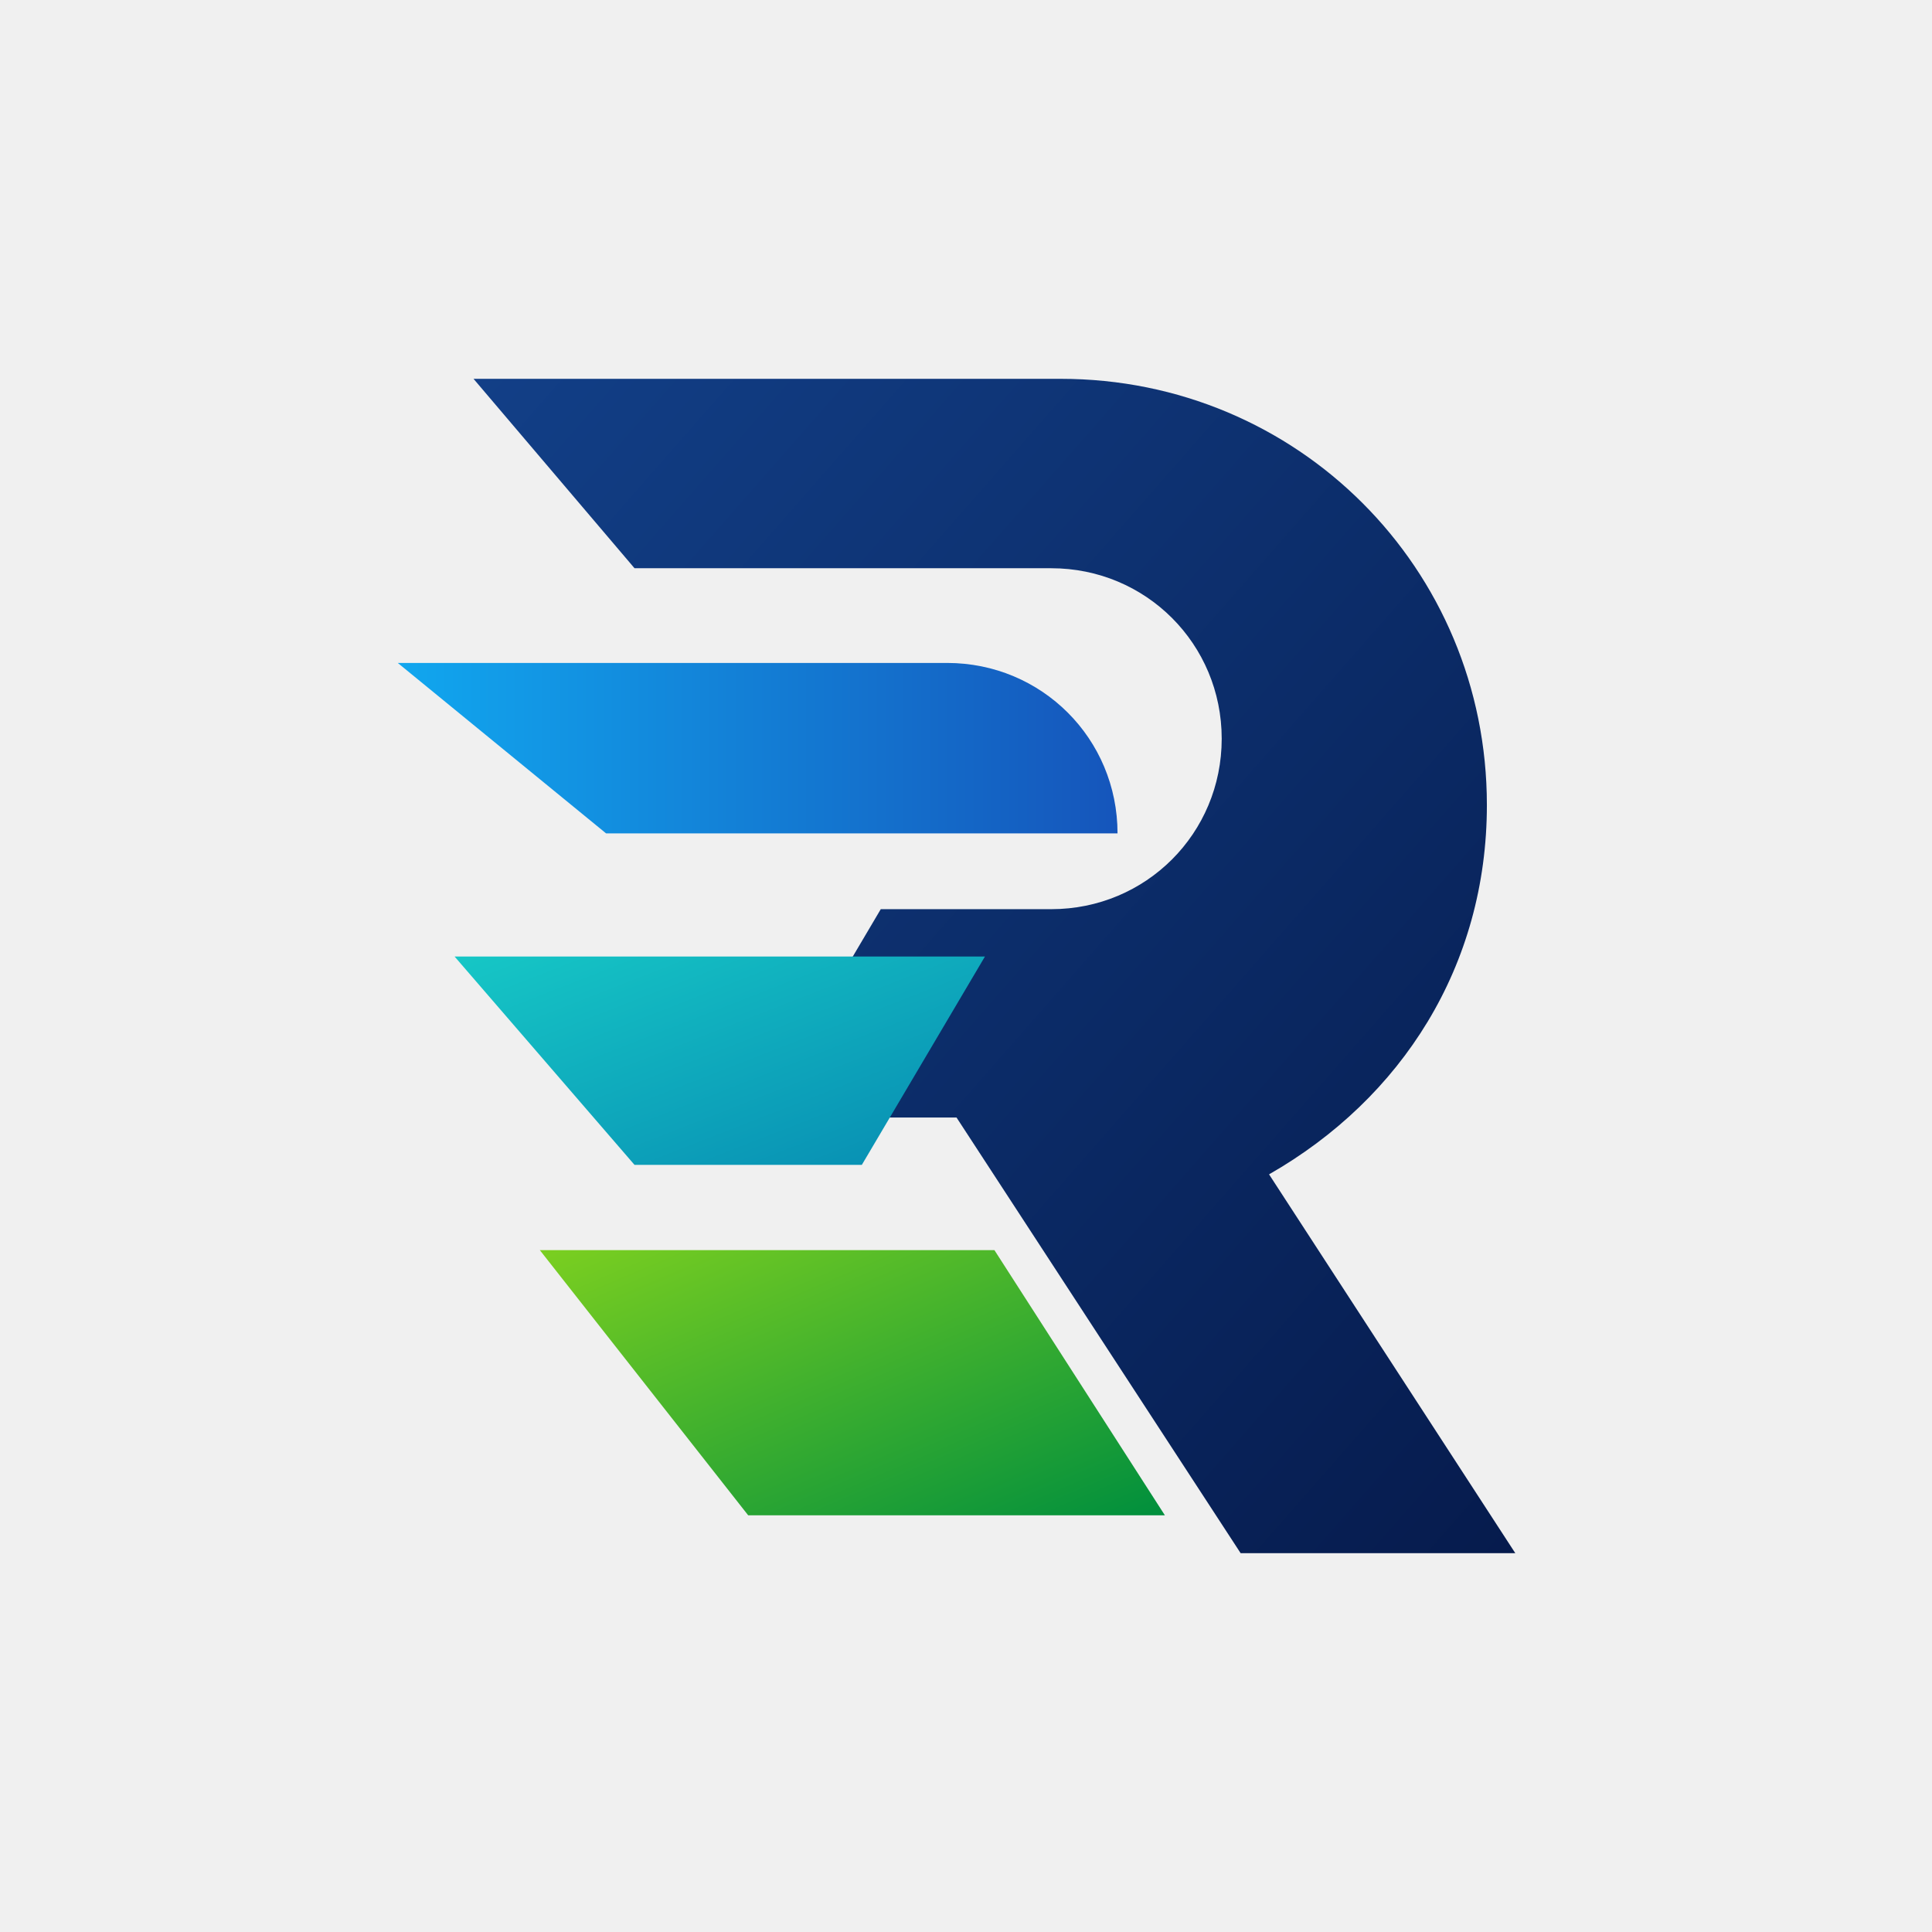
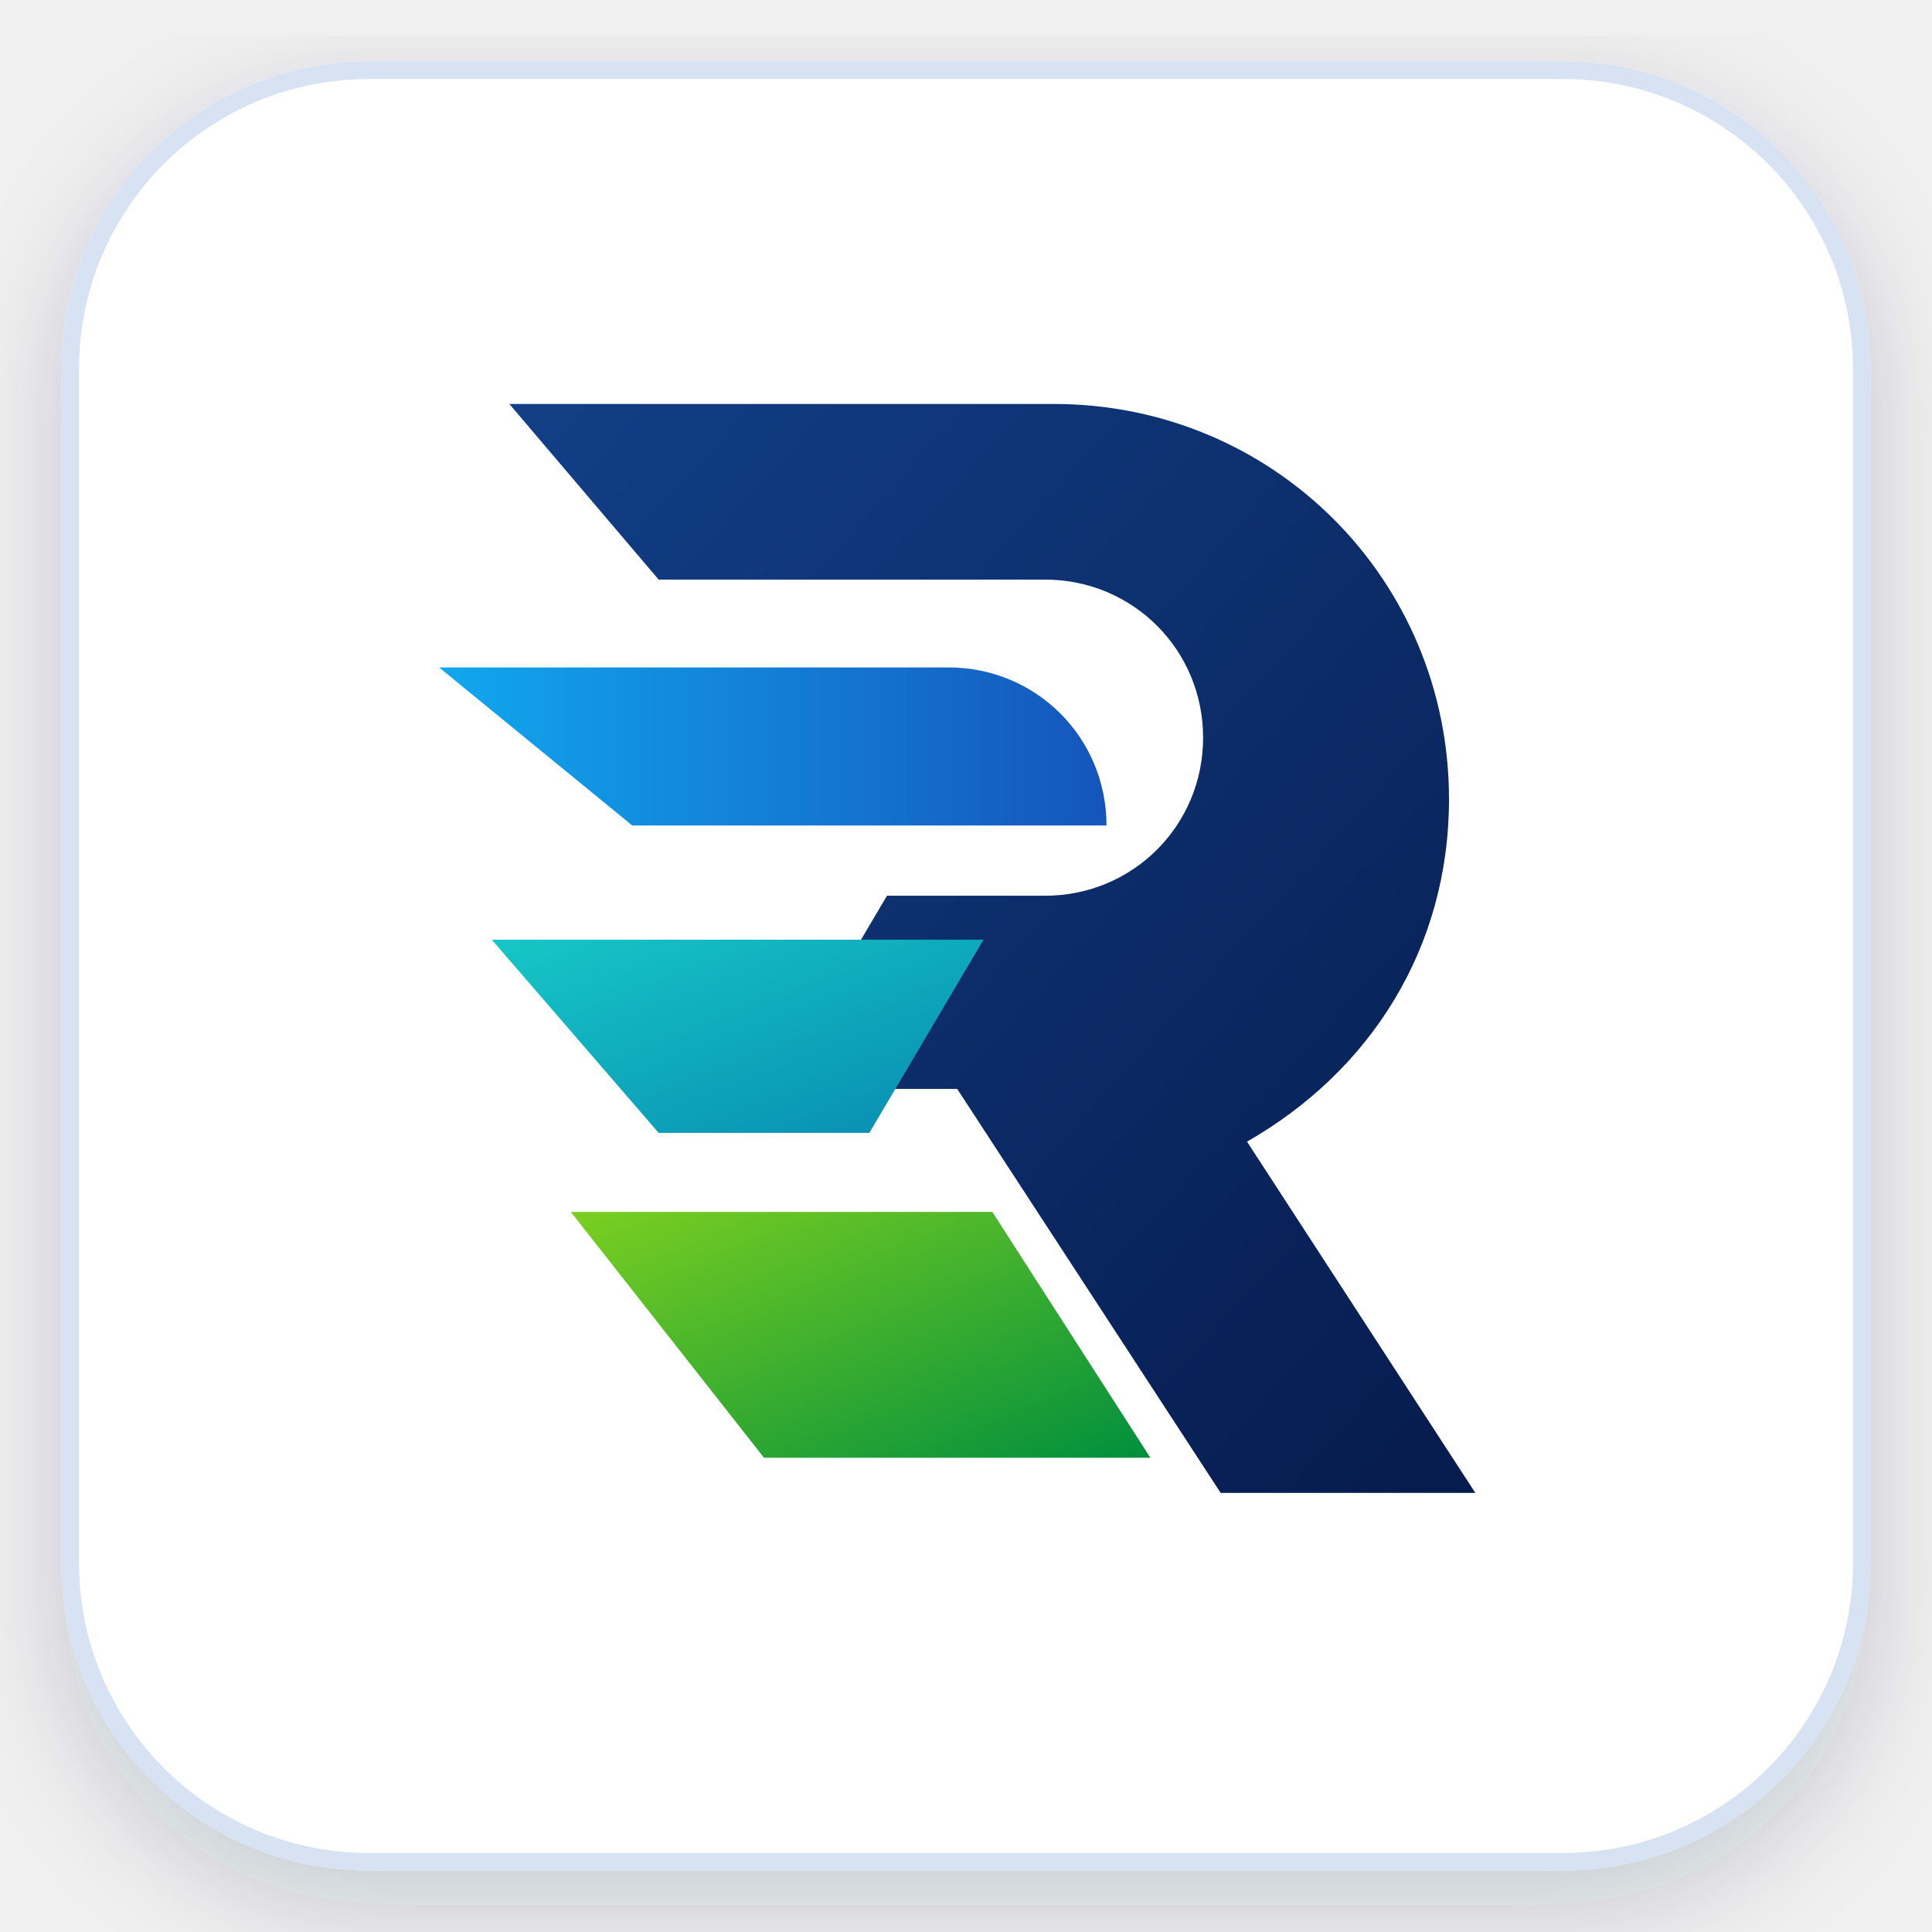
- <svg xmlns="http://www.w3.org/2000/svg" viewBox="-22 -22 204 204" role="img" aria-labelledby="title desc">
+ <svg xmlns="http://www.w3.org/2000/svg" viewBox="0 0 220 220" role="img" aria-labelledby="title desc">
  <defs>
    <linearGradient id="navy" x1="0" y1="0" x2="1" y2="1">
      <stop stop-color="#123f87" />
      <stop offset="1" stop-color="#061b4d" />
    </linearGradient>
    <linearGradient id="blue" x1="0" y1="0" x2="1" y2="0">
      <stop stop-color="#11a7ef" />
      <stop offset="1" stop-color="#1555bb" />
    </linearGradient>
    <linearGradient id="teal" x1="0" y1="0" x2="1" y2="1">
      <stop stop-color="#16c7c6" />
      <stop offset="1" stop-color="#078bb2" />
    </linearGradient>
    <linearGradient id="green" x1="0" y1="0" x2="1" y2="1">
      <stop stop-color="#7bcf20" />
      <stop offset="1" stop-color="#008f3d" />
    </linearGradient>
+     <filter id="shadow" x="-20%" y="-20%" width="140%" height="140%">
+       <feDropShadow dx="0" dy="4" stdDeviation="6" flood-color="#001f4f" flood-opacity="0.18" />
+     </filter>
  </defs>
-   <path d="M28 18h62c25 0 45 20 45 45 0 17-9 31-23 39l26 40h-29L79 96H58l13-22h18c10 0 18-8 18-18s-8-18-18-18H45z" fill="url(#navy)" />
-   <path d="M20 48h58c10 0 18 8 18 18H42z" fill="url(#blue)" />
-   <path d="M26 79h56l-13 22H45z" fill="url(#teal)" />
-   <path d="M35 110h48l18 28H57z" fill="url(#green)" />
+   <rect x="8" y="8" width="204" height="204" rx="34" fill="#ffffff" stroke="#d7e3f3" stroke-width="2" filter="url(#shadow)" />
+   <g transform="translate(30 28)">
+     <path d="M28 18h62c25 0 45 20 45 45 0 17-9 31-23 39l26 40h-29L79 96H58l13-22h18c10 0 18-8 18-18s-8-18-18-18H45z" fill="url(#navy)" />
+     <path d="M20 48h58c10 0 18 8 18 18H42z" fill="url(#blue)" />
+     <path d="M26 79h56l-13 22H45z" fill="url(#teal)" />
+     <path d="M35 110h48l18 28H57z" fill="url(#green)" />
+   </g>
</svg>
